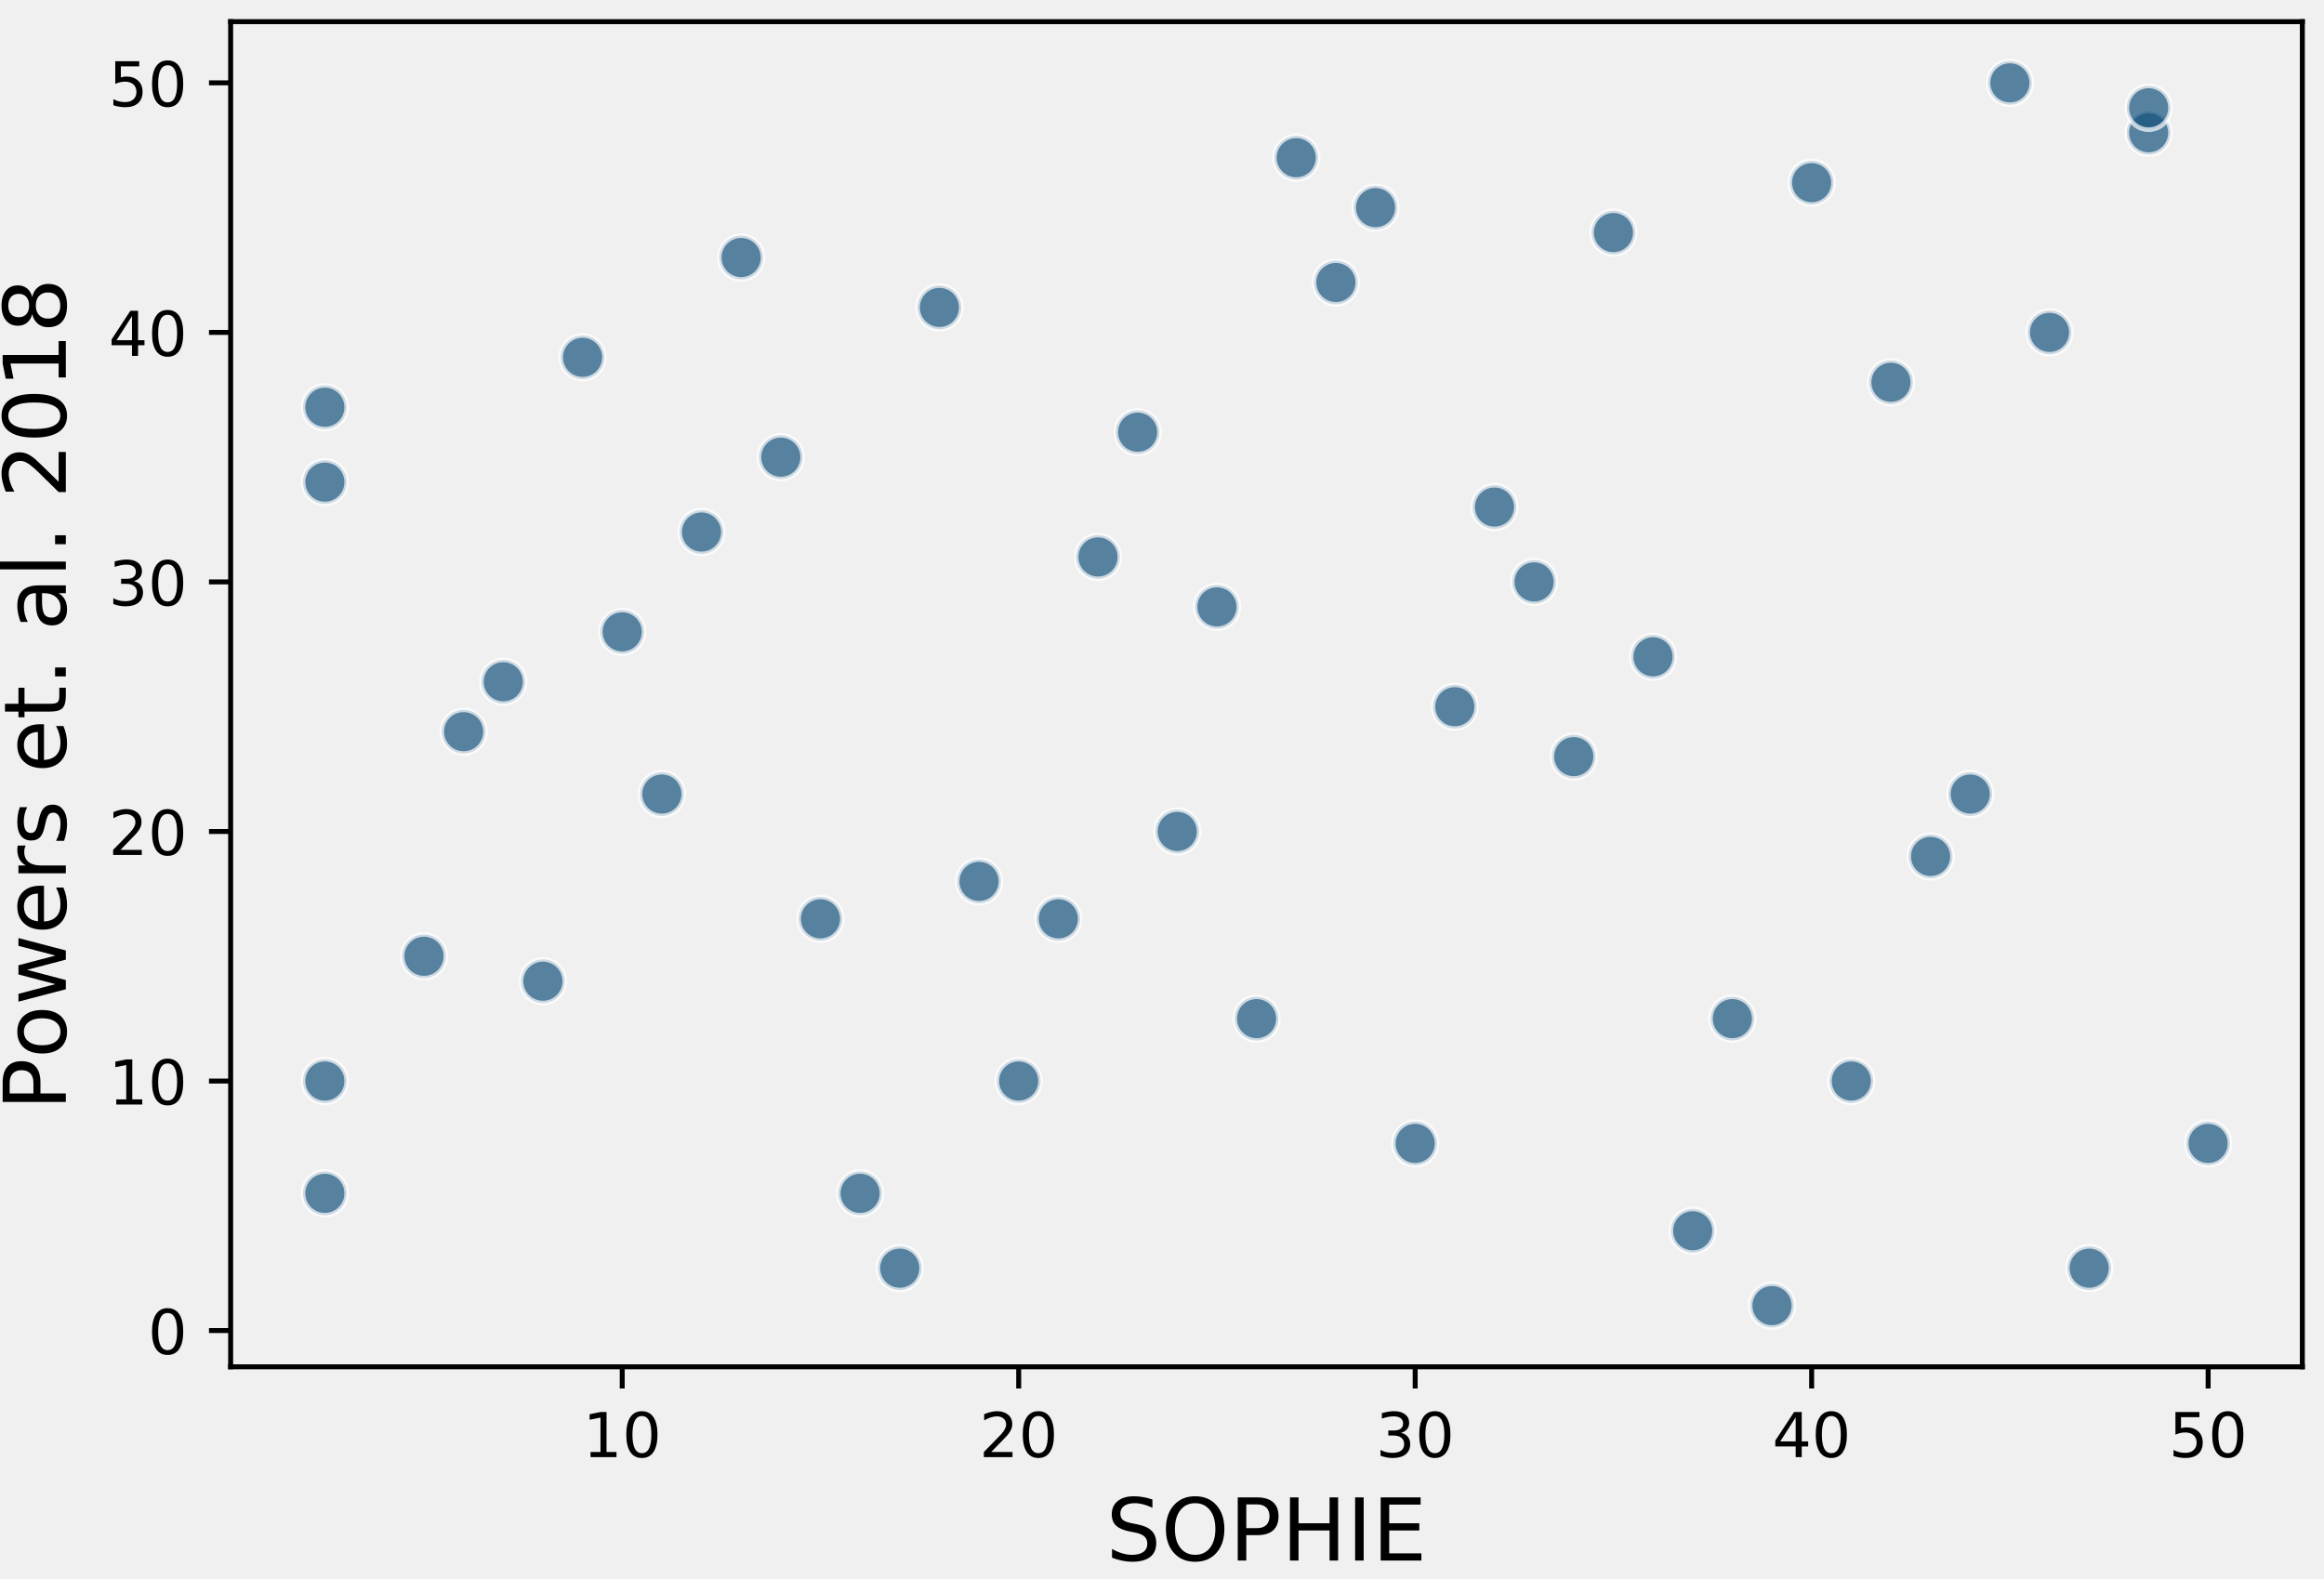
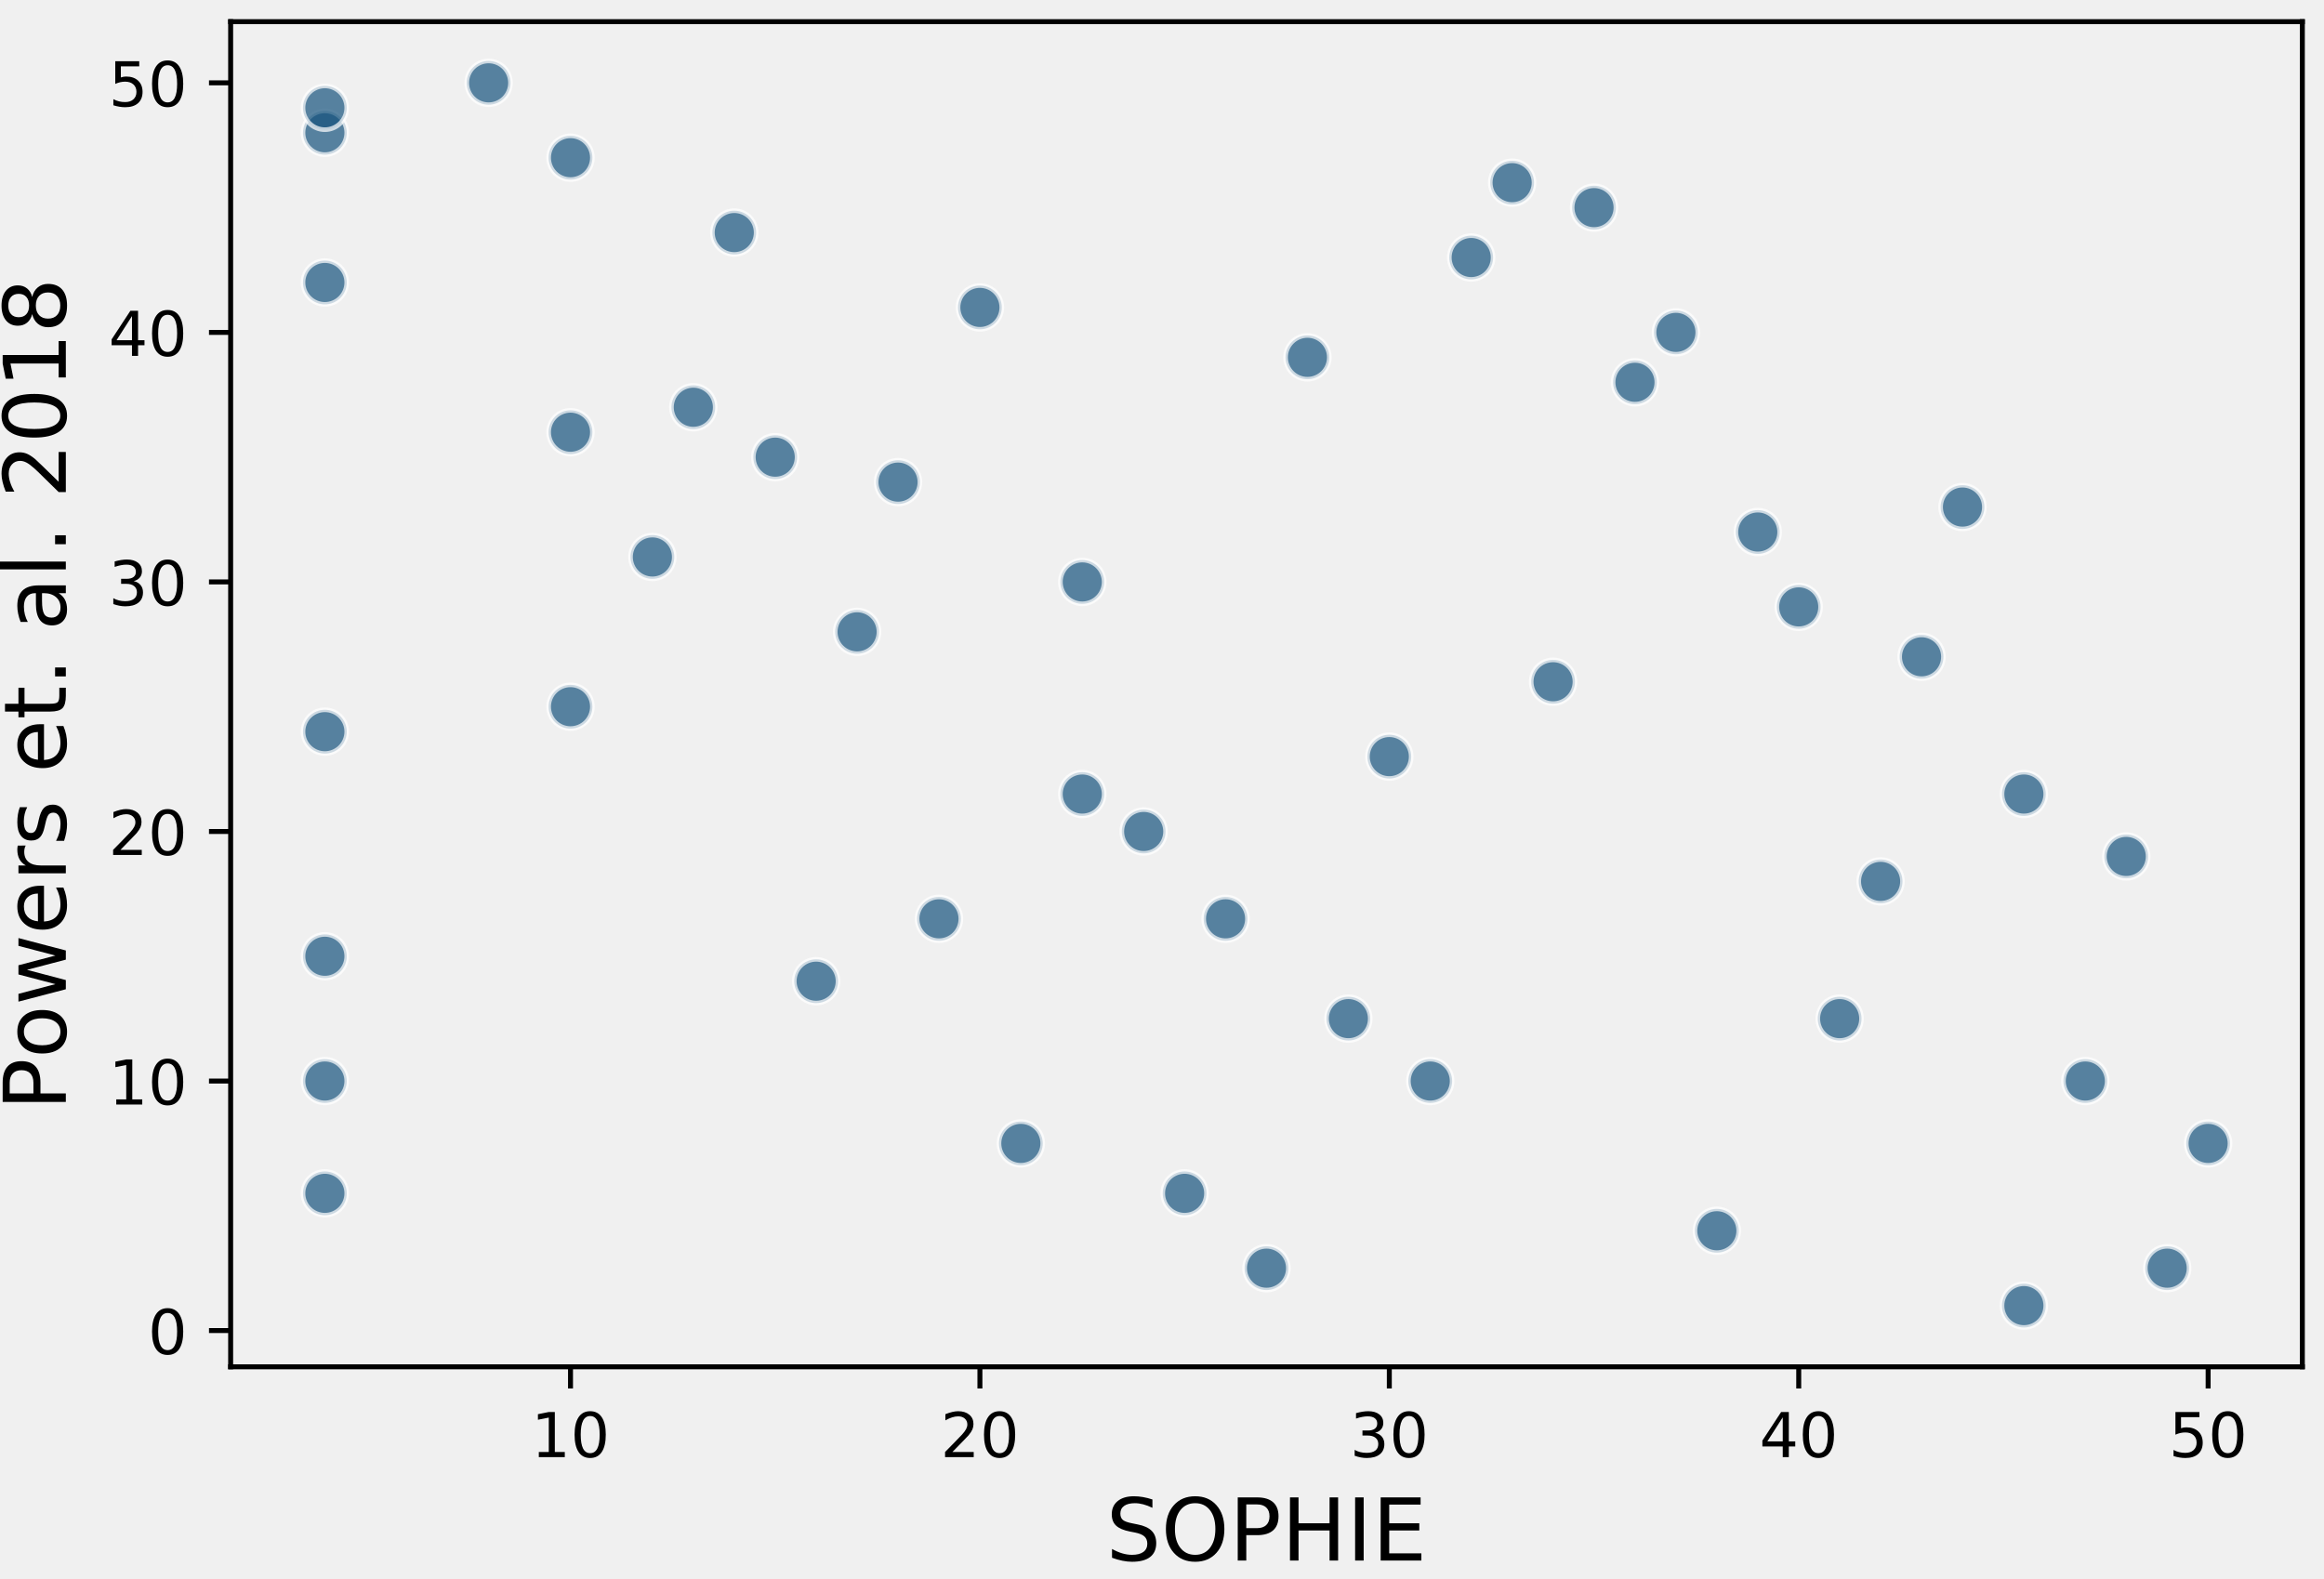
<svg xmlns="http://www.w3.org/2000/svg" xmlns:xlink="http://www.w3.org/1999/xlink" height="255.167pt" version="1.1" viewBox="0 0 375.574 255.167" width="375.574pt">
  <defs>
    <style type="text/css">
*{stroke-linecap:butt;stroke-linejoin:round;}
  </style>
  </defs>
  <g id="figure_1">
    <g id="patch_1">
      <path d="M 0 255.167  L 375.574 255.167  L 375.574 0  L 0 0  z " style="fill:none;" />
    </g>
    <g id="axes_1">
      <g id="patch_2">
        <path d="M 37.274 220.94  L 372.074 220.94  L 372.074 3.5  L 37.274 3.5  z " style="fill:none;" />
      </g>
      <g id="PathCollection_1">
        <defs>
-           <path d="M 0 3.536  C 0.938 3.536 1.837 3.163 2.5 2.5  C 3.163 1.837 3.536 0.938 3.536 0  C 3.536 -0.938 3.163 -1.837 2.5 -2.5  C 1.837 -3.163 0.938 -3.536 0 -3.536  C -0.938 -3.536 -1.837 -3.163 -2.5 -2.5  C -3.163 -1.837 -3.536 -0.938 -3.536 0  C -3.536 0.938 -3.163 1.837 -2.5 2.5  C -1.837 3.163 -0.938 3.536 0 3.536  z " id="mfdc3c863f6" style="stroke:#ffffff;stroke-opacity:0.7;stroke-width:0.75;" />
+           <path d="M 0 3.536  C 0.938 3.536 1.837 3.163 2.5 2.5  C 3.163 1.837 3.536 0.938 3.536 0  C 3.536 -0.938 3.163 -1.837 2.5 -2.5  C 1.837 -3.163 0.938 -3.536 0 -3.536  C -0.938 -3.536 -1.837 -3.163 -2.5 -2.5  C -3.163 -1.837 -3.536 -0.938 -3.536 0  C -3.536 0.938 -3.163 1.837 -2.5 2.5  C -1.837 3.163 -0.938 3.536 0 3.536  z " id="mcd44631420" style="stroke:#ffffff;stroke-opacity:0.7;stroke-width:0.75;" />
        </defs>
-         <g clip-path="url(#p4443672836)">
-           <use style="fill:#15527d;fill-opacity:0.7;stroke:#ffffff;stroke-opacity:0.7;stroke-width:0.75;" x="100.555" xlink:href="#mfdc3c863f6" y="102.135" />
-           <use style="fill:#15527d;fill-opacity:0.7;stroke:#ffffff;stroke-opacity:0.7;stroke-width:0.75;" x="331.219" xlink:href="#mfdc3c863f6" y="53.729" />
-           <use style="fill:#15527d;fill-opacity:0.7;stroke:#ffffff;stroke-opacity:0.7;stroke-width:0.75;" x="324.812" xlink:href="#mfdc3c863f6" y="13.391" />
-           <use style="fill:#15527d;fill-opacity:0.7;stroke:#ffffff;stroke-opacity:0.7;stroke-width:0.75;" x="126.184" xlink:href="#mfdc3c863f6" y="73.898" />
-           <use style="fill:#15527d;fill-opacity:0.7;stroke:#ffffff;stroke-opacity:0.7;stroke-width:0.75;" x="196.665" xlink:href="#mfdc3c863f6" y="98.102" />
-           <use style="fill:#15527d;fill-opacity:0.7;stroke:#ffffff;stroke-opacity:0.7;stroke-width:0.75;" x="74.926" xlink:href="#mfdc3c863f6" y="118.271" />
-           <use style="fill:#15527d;fill-opacity:0.7;stroke:#ffffff;stroke-opacity:0.7;stroke-width:0.75;" x="106.962" xlink:href="#mfdc3c863f6" y="128.355" />
-           <use style="fill:#15527d;fill-opacity:0.7;stroke:#ffffff;stroke-opacity:0.7;stroke-width:0.75;" x="279.961" xlink:href="#mfdc3c863f6" y="164.66" />
-           <use style="fill:#15527d;fill-opacity:0.7;stroke:#ffffff;stroke-opacity:0.7;stroke-width:0.75;" x="183.851" xlink:href="#mfdc3c863f6" y="69.865" />
-           <use style="fill:#15527d;fill-opacity:0.7;stroke:#ffffff;stroke-opacity:0.7;stroke-width:0.75;" x="311.997" xlink:href="#mfdc3c863f6" y="138.44" />
-           <use style="fill:#15527d;fill-opacity:0.7;stroke:#ffffff;stroke-opacity:0.7;stroke-width:0.75;" x="241.517" xlink:href="#mfdc3c863f6" y="81.966" />
-           <use style="fill:#15527d;fill-opacity:0.7;stroke:#ffffff;stroke-opacity:0.7;stroke-width:0.75;" x="347.238" xlink:href="#mfdc3c863f6" y="21.459" />
-           <use style="fill:#15527d;fill-opacity:0.7;stroke:#ffffff;stroke-opacity:0.7;stroke-width:0.75;" x="94.148" xlink:href="#mfdc3c863f6" y="57.763" />
-           <use style="fill:#15527d;fill-opacity:0.7;stroke:#ffffff;stroke-opacity:0.7;stroke-width:0.75;" x="337.627" xlink:href="#mfdc3c863f6" y="204.998" />
-           <use style="fill:#15527d;fill-opacity:0.7;stroke:#ffffff;stroke-opacity:0.7;stroke-width:0.75;" x="356.849" xlink:href="#mfdc3c863f6" y="184.829" />
-           <use style="fill:#15527d;fill-opacity:0.7;stroke:#ffffff;stroke-opacity:0.7;stroke-width:0.75;" x="52.5" xlink:href="#mfdc3c863f6" y="174.745" />
-           <use style="fill:#15527d;fill-opacity:0.7;stroke:#ffffff;stroke-opacity:0.7;stroke-width:0.75;" x="158.221" xlink:href="#mfdc3c863f6" y="142.474" />
-           <use style="fill:#15527d;fill-opacity:0.7;stroke:#ffffff;stroke-opacity:0.7;stroke-width:0.75;" x="305.59" xlink:href="#mfdc3c863f6" y="61.797" />
-           <use style="fill:#15527d;fill-opacity:0.7;stroke:#ffffff;stroke-opacity:0.7;stroke-width:0.75;" x="347.238" xlink:href="#mfdc3c863f6" y="17.425" />
-           <use style="fill:#15527d;fill-opacity:0.7;stroke:#ffffff;stroke-opacity:0.7;stroke-width:0.75;" x="81.333" xlink:href="#mfdc3c863f6" y="110.203" />
-           <use style="fill:#15527d;fill-opacity:0.7;stroke:#ffffff;stroke-opacity:0.7;stroke-width:0.75;" x="145.406" xlink:href="#mfdc3c863f6" y="204.998" />
-           <use style="fill:#15527d;fill-opacity:0.7;stroke:#ffffff;stroke-opacity:0.7;stroke-width:0.75;" x="52.5" xlink:href="#mfdc3c863f6" y="65.831" />
-           <use style="fill:#15527d;fill-opacity:0.7;stroke:#ffffff;stroke-opacity:0.7;stroke-width:0.75;" x="286.368" xlink:href="#mfdc3c863f6" y="211.049" />
-           <use style="fill:#15527d;fill-opacity:0.7;stroke:#ffffff;stroke-opacity:0.7;stroke-width:0.75;" x="292.775" xlink:href="#mfdc3c863f6" y="29.526" />
-           <use style="fill:#15527d;fill-opacity:0.7;stroke:#ffffff;stroke-opacity:0.7;stroke-width:0.75;" x="267.146" xlink:href="#mfdc3c863f6" y="106.169" />
-           <use style="fill:#15527d;fill-opacity:0.7;stroke:#ffffff;stroke-opacity:0.7;stroke-width:0.75;" x="87.74" xlink:href="#mfdc3c863f6" y="158.609" />
-           <use style="fill:#15527d;fill-opacity:0.7;stroke:#ffffff;stroke-opacity:0.7;stroke-width:0.75;" x="260.739" xlink:href="#mfdc3c863f6" y="37.594" />
-           <use style="fill:#15527d;fill-opacity:0.7;stroke:#ffffff;stroke-opacity:0.7;stroke-width:0.75;" x="151.814" xlink:href="#mfdc3c863f6" y="49.695" />
-           <use style="fill:#15527d;fill-opacity:0.7;stroke:#ffffff;stroke-opacity:0.7;stroke-width:0.75;" x="68.518" xlink:href="#mfdc3c863f6" y="154.575" />
-           <use style="fill:#15527d;fill-opacity:0.7;stroke:#ffffff;stroke-opacity:0.7;stroke-width:0.75;" x="228.702" xlink:href="#mfdc3c863f6" y="184.829" />
-           <use style="fill:#15527d;fill-opacity:0.7;stroke:#ffffff;stroke-opacity:0.7;stroke-width:0.75;" x="52.5" xlink:href="#mfdc3c863f6" y="77.932" />
-           <use style="fill:#15527d;fill-opacity:0.7;stroke:#ffffff;stroke-opacity:0.7;stroke-width:0.75;" x="215.887" xlink:href="#mfdc3c863f6" y="45.662" />
-           <use style="fill:#15527d;fill-opacity:0.7;stroke:#ffffff;stroke-opacity:0.7;stroke-width:0.75;" x="177.443" xlink:href="#mfdc3c863f6" y="90.034" />
-           <use style="fill:#15527d;fill-opacity:0.7;stroke:#ffffff;stroke-opacity:0.7;stroke-width:0.75;" x="171.036" xlink:href="#mfdc3c863f6" y="148.525" />
-           <use style="fill:#15527d;fill-opacity:0.7;stroke:#ffffff;stroke-opacity:0.7;stroke-width:0.75;" x="138.999" xlink:href="#mfdc3c863f6" y="192.897" />
-           <use style="fill:#15527d;fill-opacity:0.7;stroke:#ffffff;stroke-opacity:0.7;stroke-width:0.75;" x="119.777" xlink:href="#mfdc3c863f6" y="41.628" />
-           <use style="fill:#15527d;fill-opacity:0.7;stroke:#ffffff;stroke-opacity:0.7;stroke-width:0.75;" x="132.592" xlink:href="#mfdc3c863f6" y="148.525" />
-           <use style="fill:#15527d;fill-opacity:0.7;stroke:#ffffff;stroke-opacity:0.7;stroke-width:0.75;" x="318.405" xlink:href="#mfdc3c863f6" y="128.355" />
-           <use style="fill:#15527d;fill-opacity:0.7;stroke:#ffffff;stroke-opacity:0.7;stroke-width:0.75;" x="164.628" xlink:href="#mfdc3c863f6" y="174.745" />
-           <use style="fill:#15527d;fill-opacity:0.7;stroke:#ffffff;stroke-opacity:0.7;stroke-width:0.75;" x="203.073" xlink:href="#mfdc3c863f6" y="164.66" />
-           <use style="fill:#15527d;fill-opacity:0.7;stroke:#ffffff;stroke-opacity:0.7;stroke-width:0.75;" x="113.37" xlink:href="#mfdc3c863f6" y="86" />
-           <use style="fill:#15527d;fill-opacity:0.7;stroke:#ffffff;stroke-opacity:0.7;stroke-width:0.75;" x="52.5" xlink:href="#mfdc3c863f6" y="192.897" />
-           <use style="fill:#15527d;fill-opacity:0.7;stroke:#ffffff;stroke-opacity:0.7;stroke-width:0.75;" x="254.331" xlink:href="#mfdc3c863f6" y="122.305" />
-           <use style="fill:#15527d;fill-opacity:0.7;stroke:#ffffff;stroke-opacity:0.7;stroke-width:0.75;" x="190.258" xlink:href="#mfdc3c863f6" y="134.406" />
-           <use style="fill:#15527d;fill-opacity:0.7;stroke:#ffffff;stroke-opacity:0.7;stroke-width:0.75;" x="273.553" xlink:href="#mfdc3c863f6" y="198.948" />
-           <use style="fill:#15527d;fill-opacity:0.7;stroke:#ffffff;stroke-opacity:0.7;stroke-width:0.75;" x="235.109" xlink:href="#mfdc3c863f6" y="114.237" />
-           <use style="fill:#15527d;fill-opacity:0.7;stroke:#ffffff;stroke-opacity:0.7;stroke-width:0.75;" x="209.48" xlink:href="#mfdc3c863f6" y="25.492" />
-           <use style="fill:#15527d;fill-opacity:0.7;stroke:#ffffff;stroke-opacity:0.7;stroke-width:0.75;" x="247.924" xlink:href="#mfdc3c863f6" y="94.068" />
-           <use style="fill:#15527d;fill-opacity:0.7;stroke:#ffffff;stroke-opacity:0.7;stroke-width:0.75;" x="222.295" xlink:href="#mfdc3c863f6" y="33.56" />
-           <use style="fill:#15527d;fill-opacity:0.7;stroke:#ffffff;stroke-opacity:0.7;stroke-width:0.75;" x="299.183" xlink:href="#mfdc3c863f6" y="174.745" />
+         <g clip-path="url(#p32f33449b8)">
+           <use style="fill:#15527d;fill-opacity:0.7;stroke:#ffffff;stroke-opacity:0.7;stroke-width:0.75;" x="158.361" xlink:href="#mcd44631420" y="49.695" />
+           <use style="fill:#15527d;fill-opacity:0.7;stroke:#ffffff;stroke-opacity:0.7;stroke-width:0.75;" x="211.291" xlink:href="#mcd44631420" y="57.763" />
+           <use style="fill:#15527d;fill-opacity:0.7;stroke:#ffffff;stroke-opacity:0.7;stroke-width:0.75;" x="52.5" xlink:href="#mcd44631420" y="21.459" />
+           <use style="fill:#15527d;fill-opacity:0.7;stroke:#ffffff;stroke-opacity:0.7;stroke-width:0.75;" x="244.372" xlink:href="#mcd44631420" y="29.526" />
+           <use style="fill:#15527d;fill-opacity:0.7;stroke:#ffffff;stroke-opacity:0.7;stroke-width:0.75;" x="191.442" xlink:href="#mcd44631420" y="192.897" />
+           <use style="fill:#15527d;fill-opacity:0.7;stroke:#ffffff;stroke-opacity:0.7;stroke-width:0.75;" x="131.895" xlink:href="#mcd44631420" y="158.609" />
+           <use style="fill:#15527d;fill-opacity:0.7;stroke:#ffffff;stroke-opacity:0.7;stroke-width:0.75;" x="52.5" xlink:href="#mcd44631420" y="45.662" />
+           <use style="fill:#15527d;fill-opacity:0.7;stroke:#ffffff;stroke-opacity:0.7;stroke-width:0.75;" x="277.453" xlink:href="#mcd44631420" y="198.948" />
+           <use style="fill:#15527d;fill-opacity:0.7;stroke:#ffffff;stroke-opacity:0.7;stroke-width:0.75;" x="327.075" xlink:href="#mcd44631420" y="211.049" />
+           <use style="fill:#15527d;fill-opacity:0.7;stroke:#ffffff;stroke-opacity:0.7;stroke-width:0.75;" x="164.977" xlink:href="#mcd44631420" y="184.829" />
+           <use style="fill:#15527d;fill-opacity:0.7;stroke:#ffffff;stroke-opacity:0.7;stroke-width:0.75;" x="284.07" xlink:href="#mcd44631420" y="86" />
+           <use style="fill:#15527d;fill-opacity:0.7;stroke:#ffffff;stroke-opacity:0.7;stroke-width:0.75;" x="264.221" xlink:href="#mcd44631420" y="61.797" />
+           <use style="fill:#15527d;fill-opacity:0.7;stroke:#ffffff;stroke-opacity:0.7;stroke-width:0.75;" x="52.5" xlink:href="#mcd44631420" y="17.425" />
+           <use style="fill:#15527d;fill-opacity:0.7;stroke:#ffffff;stroke-opacity:0.7;stroke-width:0.75;" x="250.988" xlink:href="#mcd44631420" y="110.203" />
+           <use style="fill:#15527d;fill-opacity:0.7;stroke:#ffffff;stroke-opacity:0.7;stroke-width:0.75;" x="231.139" xlink:href="#mcd44631420" y="174.745" />
+           <use style="fill:#15527d;fill-opacity:0.7;stroke:#ffffff;stroke-opacity:0.7;stroke-width:0.75;" x="224.523" xlink:href="#mcd44631420" y="122.305" />
+           <use style="fill:#15527d;fill-opacity:0.7;stroke:#ffffff;stroke-opacity:0.7;stroke-width:0.75;" x="337" xlink:href="#mcd44631420" y="174.745" />
+           <use style="fill:#15527d;fill-opacity:0.7;stroke:#ffffff;stroke-opacity:0.7;stroke-width:0.75;" x="303.918" xlink:href="#mcd44631420" y="142.474" />
+           <use style="fill:#15527d;fill-opacity:0.7;stroke:#ffffff;stroke-opacity:0.7;stroke-width:0.75;" x="105.43" xlink:href="#mcd44631420" y="90.034" />
+           <use style="fill:#15527d;fill-opacity:0.7;stroke:#ffffff;stroke-opacity:0.7;stroke-width:0.75;" x="310.535" xlink:href="#mcd44631420" y="106.169" />
+           <use style="fill:#15527d;fill-opacity:0.7;stroke:#ffffff;stroke-opacity:0.7;stroke-width:0.75;" x="92.198" xlink:href="#mcd44631420" y="114.237" />
+           <use style="fill:#15527d;fill-opacity:0.7;stroke:#ffffff;stroke-opacity:0.7;stroke-width:0.75;" x="52.5" xlink:href="#mcd44631420" y="192.897" />
+           <use style="fill:#15527d;fill-opacity:0.7;stroke:#ffffff;stroke-opacity:0.7;stroke-width:0.75;" x="174.901" xlink:href="#mcd44631420" y="94.068" />
+           <use style="fill:#15527d;fill-opacity:0.7;stroke:#ffffff;stroke-opacity:0.7;stroke-width:0.75;" x="270.837" xlink:href="#mcd44631420" y="53.729" />
+           <use style="fill:#15527d;fill-opacity:0.7;stroke:#ffffff;stroke-opacity:0.7;stroke-width:0.75;" x="204.674" xlink:href="#mcd44631420" y="204.998" />
+           <use style="fill:#15527d;fill-opacity:0.7;stroke:#ffffff;stroke-opacity:0.7;stroke-width:0.75;" x="52.5" xlink:href="#mcd44631420" y="154.575" />
+           <use style="fill:#15527d;fill-opacity:0.7;stroke:#ffffff;stroke-opacity:0.7;stroke-width:0.75;" x="52.5" xlink:href="#mcd44631420" y="118.271" />
+           <use style="fill:#15527d;fill-opacity:0.7;stroke:#ffffff;stroke-opacity:0.7;stroke-width:0.75;" x="343.616" xlink:href="#mcd44631420" y="138.44" />
+           <use style="fill:#15527d;fill-opacity:0.7;stroke:#ffffff;stroke-opacity:0.7;stroke-width:0.75;" x="112.047" xlink:href="#mcd44631420" y="65.831" />
+           <use style="fill:#15527d;fill-opacity:0.7;stroke:#ffffff;stroke-opacity:0.7;stroke-width:0.75;" x="297.302" xlink:href="#mcd44631420" y="164.66" />
+           <use style="fill:#15527d;fill-opacity:0.7;stroke:#ffffff;stroke-opacity:0.7;stroke-width:0.75;" x="327.075" xlink:href="#mcd44631420" y="128.355" />
+           <use style="fill:#15527d;fill-opacity:0.7;stroke:#ffffff;stroke-opacity:0.7;stroke-width:0.75;" x="151.744" xlink:href="#mcd44631420" y="148.525" />
+           <use style="fill:#15527d;fill-opacity:0.7;stroke:#ffffff;stroke-opacity:0.7;stroke-width:0.75;" x="237.756" xlink:href="#mcd44631420" y="41.628" />
+           <use style="fill:#15527d;fill-opacity:0.7;stroke:#ffffff;stroke-opacity:0.7;stroke-width:0.75;" x="350.232" xlink:href="#mcd44631420" y="204.998" />
+           <use style="fill:#15527d;fill-opacity:0.7;stroke:#ffffff;stroke-opacity:0.7;stroke-width:0.75;" x="138.512" xlink:href="#mcd44631420" y="102.135" />
+           <use style="fill:#15527d;fill-opacity:0.7;stroke:#ffffff;stroke-opacity:0.7;stroke-width:0.75;" x="174.901" xlink:href="#mcd44631420" y="128.355" />
+           <use style="fill:#15527d;fill-opacity:0.7;stroke:#ffffff;stroke-opacity:0.7;stroke-width:0.75;" x="356.849" xlink:href="#mcd44631420" y="184.829" />
+           <use style="fill:#15527d;fill-opacity:0.7;stroke:#ffffff;stroke-opacity:0.7;stroke-width:0.75;" x="52.5" xlink:href="#mcd44631420" y="174.745" />
+           <use style="fill:#15527d;fill-opacity:0.7;stroke:#ffffff;stroke-opacity:0.7;stroke-width:0.75;" x="125.279" xlink:href="#mcd44631420" y="73.898" />
+           <use style="fill:#15527d;fill-opacity:0.7;stroke:#ffffff;stroke-opacity:0.7;stroke-width:0.75;" x="290.686" xlink:href="#mcd44631420" y="98.102" />
+           <use style="fill:#15527d;fill-opacity:0.7;stroke:#ffffff;stroke-opacity:0.7;stroke-width:0.75;" x="198.058" xlink:href="#mcd44631420" y="148.525" />
+           <use style="fill:#15527d;fill-opacity:0.7;stroke:#ffffff;stroke-opacity:0.7;stroke-width:0.75;" x="145.128" xlink:href="#mcd44631420" y="77.932" />
+           <use style="fill:#15527d;fill-opacity:0.7;stroke:#ffffff;stroke-opacity:0.7;stroke-width:0.75;" x="92.198" xlink:href="#mcd44631420" y="25.492" />
+           <use style="fill:#15527d;fill-opacity:0.7;stroke:#ffffff;stroke-opacity:0.7;stroke-width:0.75;" x="184.826" xlink:href="#mcd44631420" y="134.406" />
+           <use style="fill:#15527d;fill-opacity:0.7;stroke:#ffffff;stroke-opacity:0.7;stroke-width:0.75;" x="217.907" xlink:href="#mcd44631420" y="164.66" />
+           <use style="fill:#15527d;fill-opacity:0.7;stroke:#ffffff;stroke-opacity:0.7;stroke-width:0.75;" x="92.198" xlink:href="#mcd44631420" y="69.865" />
+           <use style="fill:#15527d;fill-opacity:0.7;stroke:#ffffff;stroke-opacity:0.7;stroke-width:0.75;" x="118.663" xlink:href="#mcd44631420" y="37.594" />
+           <use style="fill:#15527d;fill-opacity:0.7;stroke:#ffffff;stroke-opacity:0.7;stroke-width:0.75;" x="317.151" xlink:href="#mcd44631420" y="81.966" />
+           <use style="fill:#15527d;fill-opacity:0.7;stroke:#ffffff;stroke-opacity:0.7;stroke-width:0.75;" x="78.965" xlink:href="#mcd44631420" y="13.391" />
+           <use style="fill:#15527d;fill-opacity:0.7;stroke:#ffffff;stroke-opacity:0.7;stroke-width:0.75;" x="257.605" xlink:href="#mcd44631420" y="33.56" />
        </g>
      </g>
      <g id="matplotlib.axis_1">
        <g id="xtick_1">
          <g id="line2d_1">
            <defs>
-               <path d="M 0 0  L 0 3.5  " id="m079ff59a67" style="stroke:#000000;stroke-width:0.8;" />
-             </defs>
-             <g>
-               <use style="stroke:#000000;stroke-width:0.8;" x="100.555" xlink:href="#m079ff59a67" y="220.94" />
+               <path d="M 0 0  L 0 3.5  " id="mfdf45609dd" style="stroke:#000000;stroke-width:0.8;" />
+             </defs>
+             <g>
+               <use style="stroke:#000000;stroke-width:0.8;" x="92.198" xlink:href="#mfdf45609dd" y="220.94" />
            </g>
          </g>
          <g id="text_1">
            <defs>
              <path d="M 12.406 8.297  L 28.516 8.297  L 28.516 63.922  L 10.984 60.406  L 10.984 69.391  L 28.422 72.906  L 38.281 72.906  L 38.281 8.297  L 54.391 8.297  L 54.391 0  L 12.406 0  z " id="DejaVuSans-49" />
              <path d="M 31.781 66.406  Q 24.172 66.406 20.328 58.906  Q 16.5 51.422 16.5 36.375  Q 16.5 21.391 20.328 13.891  Q 24.172 6.391 31.781 6.391  Q 39.453 6.391 43.281 13.891  Q 47.125 21.391 47.125 36.375  Q 47.125 51.422 43.281 58.906  Q 39.453 66.406 31.781 66.406  z M 31.781 74.219  Q 44.047 74.219 50.516 64.516  Q 56.984 54.828 56.984 36.375  Q 56.984 17.969 50.516 8.266  Q 44.047 -1.422 31.781 -1.422  Q 19.531 -1.422 13.062 8.266  Q 6.594 17.969 6.594 36.375  Q 6.594 54.828 13.062 64.516  Q 19.531 74.219 31.781 74.219  z " id="DejaVuSans-48" />
            </defs>
-             <g transform="translate(94.19257 235.5384)scale(0.1 -0.1)">
+             <g transform="translate(85.83534 235.5384)scale(0.1 -0.1)">
              <use xlink:href="#DejaVuSans-49" />
              <use x="63.623" xlink:href="#DejaVuSans-48" />
            </g>
          </g>
        </g>
        <g id="xtick_2">
          <g id="line2d_2">
            <g>
-               <use style="stroke:#000000;stroke-width:0.8;" x="164.628" xlink:href="#m079ff59a67" y="220.94" />
+               <use style="stroke:#000000;stroke-width:0.8;" x="158.361" xlink:href="#mfdf45609dd" y="220.94" />
            </g>
          </g>
          <g id="text_2">
            <defs>
              <path d="M 19.188 8.297  L 53.609 8.297  L 53.609 0  L 7.328 0  L 7.328 8.297  Q 12.938 14.109 22.625 23.891  Q 32.328 33.688 34.812 36.531  Q 39.547 41.844 41.422 45.531  Q 43.312 49.219 43.312 52.781  Q 43.312 58.594 39.234 62.25  Q 35.156 65.922 28.609 65.922  Q 23.969 65.922 18.812 64.312  Q 13.672 62.703 7.812 59.422  L 7.812 69.391  Q 13.766 71.781 18.938 73  Q 24.125 74.219 28.422 74.219  Q 39.75 74.219 46.484 68.547  Q 53.219 62.891 53.219 53.422  Q 53.219 48.922 51.531 44.891  Q 49.859 40.875 45.406 35.406  Q 44.188 33.984 37.641 27.219  Q 31.109 20.453 19.188 8.297  z " id="DejaVuSans-50" />
            </defs>
-             <g transform="translate(158.266 235.5384)scale(0.1 -0.1)">
+             <g transform="translate(151.998 235.5384)scale(0.1 -0.1)">
              <use xlink:href="#DejaVuSans-50" />
              <use x="63.623" xlink:href="#DejaVuSans-48" />
            </g>
          </g>
        </g>
        <g id="xtick_3">
          <g id="line2d_3">
            <g>
-               <use style="stroke:#000000;stroke-width:0.8;" x="228.702" xlink:href="#m079ff59a67" y="220.94" />
+               <use style="stroke:#000000;stroke-width:0.8;" x="224.523" xlink:href="#mfdf45609dd" y="220.94" />
            </g>
          </g>
          <g id="text_3">
            <defs>
              <path d="M 40.578 39.312  Q 47.656 37.797 51.625 33  Q 55.609 28.219 55.609 21.188  Q 55.609 10.406 48.188 4.484  Q 40.766 -1.422 27.094 -1.422  Q 22.516 -1.422 17.656 -0.516  Q 12.797 0.391 7.625 2.203  L 7.625 11.719  Q 11.719 9.328 16.594 8.109  Q 21.484 6.891 26.812 6.891  Q 36.078 6.891 40.938 10.547  Q 45.797 14.203 45.797 21.188  Q 45.797 27.641 41.281 31.266  Q 36.766 34.906 28.719 34.906  L 20.219 34.906  L 20.219 43.016  L 29.109 43.016  Q 36.375 43.016 40.234 45.922  Q 44.094 48.828 44.094 54.297  Q 44.094 59.906 40.109 62.906  Q 36.141 65.922 28.719 65.922  Q 24.656 65.922 20.016 65.031  Q 15.375 64.156 9.812 62.312  L 9.812 71.094  Q 15.438 72.656 20.344 73.438  Q 25.25 74.219 29.594 74.219  Q 40.828 74.219 47.359 69.109  Q 53.906 64.016 53.906 55.328  Q 53.906 49.266 50.438 45.094  Q 46.969 40.922 40.578 39.312  z " id="DejaVuSans-51" />
            </defs>
-             <g transform="translate(222.3394 235.5384)scale(0.1 -0.1)">
+             <g transform="translate(218.1607 235.5384)scale(0.1 -0.1)">
              <use xlink:href="#DejaVuSans-51" />
              <use x="63.623" xlink:href="#DejaVuSans-48" />
            </g>
          </g>
        </g>
        <g id="xtick_4">
          <g id="line2d_4">
            <g>
-               <use style="stroke:#000000;stroke-width:0.8;" x="292.775" xlink:href="#m079ff59a67" y="220.94" />
+               <use style="stroke:#000000;stroke-width:0.8;" x="290.686" xlink:href="#mfdf45609dd" y="220.94" />
            </g>
          </g>
          <g id="text_4">
            <defs>
              <path d="M 37.797 64.312  L 12.891 25.391  L 37.797 25.391  z M 35.203 72.906  L 47.609 72.906  L 47.609 25.391  L 58.016 25.391  L 58.016 17.188  L 47.609 17.188  L 47.609 0  L 37.797 0  L 37.797 17.188  L 4.891 17.188  L 4.891 26.703  z " id="DejaVuSans-52" />
            </defs>
-             <g transform="translate(286.4128 235.5384)scale(0.1 -0.1)">
+             <g transform="translate(284.3233 235.5384)scale(0.1 -0.1)">
              <use xlink:href="#DejaVuSans-52" />
              <use x="63.623" xlink:href="#DejaVuSans-48" />
            </g>
          </g>
        </g>
        <g id="xtick_5">
          <g id="line2d_5">
            <g>
-               <use style="stroke:#000000;stroke-width:0.8;" x="356.849" xlink:href="#m079ff59a67" y="220.94" />
+               <use style="stroke:#000000;stroke-width:0.8;" x="356.849" xlink:href="#mfdf45609dd" y="220.94" />
            </g>
          </g>
          <g id="text_5">
            <defs>
              <path d="M 10.797 72.906  L 49.516 72.906  L 49.516 64.594  L 19.828 64.594  L 19.828 46.734  Q 21.969 47.469 24.109 47.828  Q 26.266 48.188 28.422 48.188  Q 40.625 48.188 47.75 41.5  Q 54.891 34.812 54.891 23.391  Q 54.891 11.625 47.562 5.094  Q 40.234 -1.422 26.906 -1.422  Q 22.312 -1.422 17.547 -0.641  Q 12.797 0.141 7.719 1.703  L 7.719 11.625  Q 12.109 9.234 16.797 8.062  Q 21.484 6.891 26.703 6.891  Q 35.156 6.891 40.078 11.328  Q 45.016 15.766 45.016 23.391  Q 45.016 31 40.078 35.438  Q 35.156 39.891 26.703 39.891  Q 22.75 39.891 18.812 39.016  Q 14.891 38.141 10.797 36.281  z " id="DejaVuSans-53" />
            </defs>
-             <g transform="translate(350.4862 235.5384)scale(0.1 -0.1)">
+             <g transform="translate(350.486 235.5384)scale(0.1 -0.1)">
              <use xlink:href="#DejaVuSans-53" />
              <use x="63.623" xlink:href="#DejaVuSans-48" />
            </g>
          </g>
        </g>
        <g id="text_6">
          <defs>
            <path d="M 53.516 70.516  L 53.516 60.891  Q 47.906 63.578 42.922 64.891  Q 37.938 66.219 33.297 66.219  Q 25.25 66.219 20.875 63.094  Q 16.5 59.969 16.5 54.203  Q 16.5 49.359 19.406 46.891  Q 22.312 44.438 30.422 42.922  L 36.375 41.703  Q 47.406 39.594 52.656 34.297  Q 57.906 29 57.906 20.125  Q 57.906 9.516 50.797 4.047  Q 43.703 -1.422 29.984 -1.422  Q 24.812 -1.422 18.969 -0.25  Q 13.141 0.922 6.891 3.219  L 6.891 13.375  Q 12.891 10.016 18.656 8.297  Q 24.422 6.594 29.984 6.594  Q 38.422 6.594 43.016 9.906  Q 47.609 13.234 47.609 19.391  Q 47.609 24.75 44.312 27.781  Q 41.016 30.812 33.5 32.328  L 27.484 33.5  Q 16.453 35.688 11.516 40.375  Q 6.594 45.062 6.594 53.422  Q 6.594 63.094 13.406 68.656  Q 20.219 74.219 32.172 74.219  Q 37.312 74.219 42.625 73.281  Q 47.953 72.359 53.516 70.516  z " id="DejaVuSans-83" />
            <path d="M 39.406 66.219  Q 28.656 66.219 22.328 58.203  Q 16.016 50.203 16.016 36.375  Q 16.016 22.609 22.328 14.594  Q 28.656 6.594 39.406 6.594  Q 50.141 6.594 56.422 14.594  Q 62.703 22.609 62.703 36.375  Q 62.703 50.203 56.422 58.203  Q 50.141 66.219 39.406 66.219  z M 39.406 74.219  Q 54.734 74.219 63.906 63.938  Q 73.094 53.656 73.094 36.375  Q 73.094 19.141 63.906 8.859  Q 54.734 -1.422 39.406 -1.422  Q 24.031 -1.422 14.812 8.828  Q 5.609 19.094 5.609 36.375  Q 5.609 53.656 14.812 63.938  Q 24.031 74.219 39.406 74.219  z " id="DejaVuSans-79" />
            <path d="M 19.672 64.797  L 19.672 37.406  L 32.078 37.406  Q 38.969 37.406 42.719 40.969  Q 46.484 44.531 46.484 51.125  Q 46.484 57.672 42.719 61.234  Q 38.969 64.797 32.078 64.797  z M 9.812 72.906  L 32.078 72.906  Q 44.344 72.906 50.609 67.359  Q 56.891 61.812 56.891 51.125  Q 56.891 40.328 50.609 34.812  Q 44.344 29.297 32.078 29.297  L 19.672 29.297  L 19.672 0  L 9.812 0  z " id="DejaVuSans-80" />
            <path d="M 9.812 72.906  L 19.672 72.906  L 19.672 43.016  L 55.516 43.016  L 55.516 72.906  L 65.375 72.906  L 65.375 0  L 55.516 0  L 55.516 34.719  L 19.672 34.719  L 19.672 0  L 9.812 0  z " id="DejaVuSans-72" />
            <path d="M 9.812 72.906  L 19.672 72.906  L 19.672 0  L 9.812 0  z " id="DejaVuSans-73" />
            <path d="M 9.812 72.906  L 55.906 72.906  L 55.906 64.594  L 19.672 64.594  L 19.672 43.016  L 54.391 43.016  L 54.391 34.719  L 19.672 34.719  L 19.672 8.297  L 56.781 8.297  L 56.781 0  L 9.812 0  z " id="DejaVuSans-69" />
          </defs>
          <g transform="translate(178.747 252.2559)scale(0.14 -0.14)">
            <use xlink:href="#DejaVuSans-83" />
            <use x="63.477" xlink:href="#DejaVuSans-79" />
            <use x="142.188" xlink:href="#DejaVuSans-80" />
            <use x="202.49" xlink:href="#DejaVuSans-72" />
            <use x="277.686" xlink:href="#DejaVuSans-73" />
            <use x="307.178" xlink:href="#DejaVuSans-69" />
          </g>
        </g>
      </g>
      <g id="matplotlib.axis_2">
        <g id="ytick_1">
          <g id="line2d_6">
            <defs>
-               <path d="M 0 0  L -3.5 0  " id="m291559ef05" style="stroke:#000000;stroke-width:0.8;" />
-             </defs>
-             <g>
-               <use style="stroke:#000000;stroke-width:0.8;" x="37.274" xlink:href="#m291559ef05" y="215.083" />
+               <path d="M 0 0  L -3.5 0  " id="m68a43f0841" style="stroke:#000000;stroke-width:0.8;" />
+             </defs>
+             <g>
+               <use style="stroke:#000000;stroke-width:0.8;" x="37.274" xlink:href="#m68a43f0841" y="215.083" />
            </g>
          </g>
          <g id="text_7">
            <g transform="translate(23.91187 218.8822)scale(0.1 -0.1)">
              <use xlink:href="#DejaVuSans-48" />
            </g>
          </g>
        </g>
        <g id="ytick_2">
          <g id="line2d_7">
            <g>
-               <use style="stroke:#000000;stroke-width:0.8;" x="37.274" xlink:href="#m291559ef05" y="174.745" />
+               <use style="stroke:#000000;stroke-width:0.8;" x="37.274" xlink:href="#m68a43f0841" y="174.745" />
            </g>
          </g>
          <g id="text_8">
            <g transform="translate(17.54938 178.5438)scale(0.1 -0.1)">
              <use xlink:href="#DejaVuSans-49" />
              <use x="63.623" xlink:href="#DejaVuSans-48" />
            </g>
          </g>
        </g>
        <g id="ytick_3">
          <g id="line2d_8">
            <g>
-               <use style="stroke:#000000;stroke-width:0.8;" x="37.274" xlink:href="#m291559ef05" y="134.406" />
+               <use style="stroke:#000000;stroke-width:0.8;" x="37.274" xlink:href="#m68a43f0841" y="134.406" />
            </g>
          </g>
          <g id="text_9">
            <g transform="translate(17.54938 138.2054)scale(0.1 -0.1)">
              <use xlink:href="#DejaVuSans-50" />
              <use x="63.623" xlink:href="#DejaVuSans-48" />
            </g>
          </g>
        </g>
        <g id="ytick_4">
          <g id="line2d_9">
            <g>
-               <use style="stroke:#000000;stroke-width:0.8;" x="37.274" xlink:href="#m291559ef05" y="94.068" />
+               <use style="stroke:#000000;stroke-width:0.8;" x="37.274" xlink:href="#m68a43f0841" y="94.068" />
            </g>
          </g>
          <g id="text_10">
            <g transform="translate(17.54938 97.86693)scale(0.1 -0.1)">
              <use xlink:href="#DejaVuSans-51" />
              <use x="63.623" xlink:href="#DejaVuSans-48" />
            </g>
          </g>
        </g>
        <g id="ytick_5">
          <g id="line2d_10">
            <g>
-               <use style="stroke:#000000;stroke-width:0.8;" x="37.274" xlink:href="#m291559ef05" y="53.729" />
+               <use style="stroke:#000000;stroke-width:0.8;" x="37.274" xlink:href="#m68a43f0841" y="53.729" />
            </g>
          </g>
          <g id="text_11">
            <g transform="translate(17.54938 57.5285)scale(0.1 -0.1)">
              <use xlink:href="#DejaVuSans-52" />
              <use x="63.623" xlink:href="#DejaVuSans-48" />
            </g>
          </g>
        </g>
        <g id="ytick_6">
          <g id="line2d_11">
            <g>
-               <use style="stroke:#000000;stroke-width:0.8;" x="37.274" xlink:href="#m291559ef05" y="13.391" />
+               <use style="stroke:#000000;stroke-width:0.8;" x="37.274" xlink:href="#m68a43f0841" y="13.391" />
            </g>
          </g>
          <g id="text_12">
            <g transform="translate(17.54938 17.19007)scale(0.1 -0.1)">
              <use xlink:href="#DejaVuSans-53" />
              <use x="63.623" xlink:href="#DejaVuSans-48" />
            </g>
          </g>
        </g>
        <g id="text_13">
          <defs>
            <path d="M 30.609 48.391  Q 23.391 48.391 19.188 42.75  Q 14.984 37.109 14.984 27.297  Q 14.984 17.484 19.156 11.844  Q 23.344 6.203 30.609 6.203  Q 37.797 6.203 41.984 11.859  Q 46.188 17.531 46.188 27.297  Q 46.188 37.016 41.984 42.703  Q 37.797 48.391 30.609 48.391  z M 30.609 56  Q 42.328 56 49.016 48.375  Q 55.719 40.766 55.719 27.297  Q 55.719 13.875 49.016 6.219  Q 42.328 -1.422 30.609 -1.422  Q 18.844 -1.422 12.172 6.219  Q 5.516 13.875 5.516 27.297  Q 5.516 40.766 12.172 48.375  Q 18.844 56 30.609 56  z " id="DejaVuSans-111" />
            <path d="M 4.203 54.688  L 13.188 54.688  L 24.422 12.016  L 35.594 54.688  L 46.188 54.688  L 57.422 12.016  L 68.609 54.688  L 77.594 54.688  L 63.281 0  L 52.688 0  L 40.922 44.828  L 29.109 0  L 18.5 0  z " id="DejaVuSans-119" />
            <path d="M 56.203 29.594  L 56.203 25.203  L 14.891 25.203  Q 15.484 15.922 20.484 11.062  Q 25.484 6.203 34.422 6.203  Q 39.594 6.203 44.453 7.469  Q 49.312 8.734 54.109 11.281  L 54.109 2.781  Q 49.266 0.734 44.188 -0.344  Q 39.109 -1.422 33.891 -1.422  Q 20.797 -1.422 13.156 6.188  Q 5.516 13.812 5.516 26.812  Q 5.516 40.234 12.766 48.109  Q 20.016 56 32.328 56  Q 43.359 56 49.781 48.891  Q 56.203 41.797 56.203 29.594  z M 47.219 32.234  Q 47.125 39.594 43.094 43.984  Q 39.062 48.391 32.422 48.391  Q 24.906 48.391 20.391 44.141  Q 15.875 39.891 15.188 32.172  z " id="DejaVuSans-101" />
            <path d="M 41.109 46.297  Q 39.594 47.172 37.812 47.578  Q 36.031 48 33.891 48  Q 26.266 48 22.188 43.047  Q 18.109 38.094 18.109 28.812  L 18.109 0  L 9.078 0  L 9.078 54.688  L 18.109 54.688  L 18.109 46.188  Q 20.953 51.172 25.484 53.578  Q 30.031 56 36.531 56  Q 37.453 56 38.578 55.875  Q 39.703 55.766 41.062 55.516  z " id="DejaVuSans-114" />
            <path d="M 44.281 53.078  L 44.281 44.578  Q 40.484 46.531 36.375 47.5  Q 32.281 48.484 27.875 48.484  Q 21.188 48.484 17.844 46.438  Q 14.5 44.391 14.5 40.281  Q 14.5 37.156 16.891 35.375  Q 19.281 33.594 26.516 31.984  L 29.594 31.297  Q 39.156 29.25 43.188 25.516  Q 47.219 21.781 47.219 15.094  Q 47.219 7.469 41.188 3.016  Q 35.156 -1.422 24.609 -1.422  Q 20.219 -1.422 15.453 -0.562  Q 10.688 0.297 5.422 2  L 5.422 11.281  Q 10.406 8.688 15.234 7.391  Q 20.062 6.109 24.812 6.109  Q 31.156 6.109 34.562 8.281  Q 37.984 10.453 37.984 14.406  Q 37.984 18.062 35.516 20.016  Q 33.062 21.969 24.703 23.781  L 21.578 24.516  Q 13.234 26.266 9.516 29.906  Q 5.812 33.547 5.812 39.891  Q 5.812 47.609 11.281 51.797  Q 16.75 56 26.812 56  Q 31.781 56 36.172 55.266  Q 40.578 54.547 44.281 53.078  z " id="DejaVuSans-115" />
            <path id="DejaVuSans-32" />
            <path d="M 18.312 70.219  L 18.312 54.688  L 36.812 54.688  L 36.812 47.703  L 18.312 47.703  L 18.312 18.016  Q 18.312 11.328 20.141 9.422  Q 21.969 7.516 27.594 7.516  L 36.812 7.516  L 36.812 0  L 27.594 0  Q 17.188 0 13.234 3.875  Q 9.281 7.766 9.281 18.016  L 9.281 47.703  L 2.688 47.703  L 2.688 54.688  L 9.281 54.688  L 9.281 70.219  z " id="DejaVuSans-116" />
            <path d="M 10.688 12.406  L 21 12.406  L 21 0  L 10.688 0  z " id="DejaVuSans-46" />
            <path d="M 34.281 27.484  Q 23.391 27.484 19.188 25  Q 14.984 22.516 14.984 16.5  Q 14.984 11.719 18.141 8.906  Q 21.297 6.109 26.703 6.109  Q 34.188 6.109 38.703 11.406  Q 43.219 16.703 43.219 25.484  L 43.219 27.484  z M 52.203 31.203  L 52.203 0  L 43.219 0  L 43.219 8.297  Q 40.141 3.328 35.547 0.953  Q 30.953 -1.422 24.312 -1.422  Q 15.922 -1.422 10.953 3.297  Q 6 8.016 6 15.922  Q 6 25.141 12.172 29.828  Q 18.359 34.516 30.609 34.516  L 43.219 34.516  L 43.219 35.406  Q 43.219 41.609 39.141 45  Q 35.062 48.391 27.688 48.391  Q 23 48.391 18.547 47.266  Q 14.109 46.141 10.016 43.891  L 10.016 52.203  Q 14.938 54.109 19.578 55.047  Q 24.219 56 28.609 56  Q 40.484 56 46.344 49.844  Q 52.203 43.703 52.203 31.203  z " id="DejaVuSans-97" />
            <path d="M 9.422 75.984  L 18.406 75.984  L 18.406 0  L 9.422 0  z " id="DejaVuSans-108" />
            <path d="M 31.781 34.625  Q 24.75 34.625 20.719 30.859  Q 16.703 27.094 16.703 20.516  Q 16.703 13.922 20.719 10.156  Q 24.75 6.391 31.781 6.391  Q 38.812 6.391 42.859 10.172  Q 46.922 13.969 46.922 20.516  Q 46.922 27.094 42.891 30.859  Q 38.875 34.625 31.781 34.625  z M 21.922 38.812  Q 15.578 40.375 12.031 44.719  Q 8.5 49.078 8.5 55.328  Q 8.5 64.062 14.719 69.141  Q 20.953 74.219 31.781 74.219  Q 42.672 74.219 48.875 69.141  Q 55.078 64.062 55.078 55.328  Q 55.078 49.078 51.531 44.719  Q 48 40.375 41.703 38.812  Q 48.828 37.156 52.797 32.312  Q 56.781 27.484 56.781 20.516  Q 56.781 9.906 50.312 4.234  Q 43.844 -1.422 31.781 -1.422  Q 19.734 -1.422 13.25 4.234  Q 6.781 9.906 6.781 20.516  Q 6.781 27.484 10.781 32.312  Q 14.797 37.156 21.922 38.812  z M 18.312 54.391  Q 18.312 48.734 21.844 45.562  Q 25.391 42.391 31.781 42.391  Q 38.141 42.391 41.719 45.562  Q 45.312 48.734 45.312 54.391  Q 45.312 60.062 41.719 63.234  Q 38.141 66.406 31.781 66.406  Q 25.391 66.406 21.844 63.234  Q 18.312 60.062 18.312 54.391  z " id="DejaVuSans-56" />
          </defs>
          <g transform="translate(10.63781 179.5009)rotate(-90)scale(0.14 -0.14)">
            <use xlink:href="#DejaVuSans-80" />
            <use x="60.256" xlink:href="#DejaVuSans-111" />
            <use x="121.438" xlink:href="#DejaVuSans-119" />
            <use x="203.225" xlink:href="#DejaVuSans-101" />
            <use x="264.748" xlink:href="#DejaVuSans-114" />
            <use x="305.861" xlink:href="#DejaVuSans-115" />
            <use x="357.961" xlink:href="#DejaVuSans-32" />
            <use x="389.748" xlink:href="#DejaVuSans-101" />
            <use x="451.271" xlink:href="#DejaVuSans-116" />
            <use x="490.48" xlink:href="#DejaVuSans-46" />
            <use x="522.268" xlink:href="#DejaVuSans-32" />
            <use x="554.055" xlink:href="#DejaVuSans-97" />
            <use x="615.334" xlink:href="#DejaVuSans-108" />
            <use x="643.117" xlink:href="#DejaVuSans-46" />
            <use x="674.904" xlink:href="#DejaVuSans-32" />
            <use x="706.691" xlink:href="#DejaVuSans-50" />
            <use x="770.314" xlink:href="#DejaVuSans-48" />
            <use x="833.938" xlink:href="#DejaVuSans-49" />
            <use x="897.561" xlink:href="#DejaVuSans-56" />
          </g>
        </g>
      </g>
      <g id="patch_3">
        <path d="M 37.274 220.94  L 37.274 3.5  " style="fill:none;stroke:#000000;stroke-linecap:square;stroke-linejoin:miter;stroke-width:0.8;" />
      </g>
      <g id="patch_4">
        <path d="M 372.074 220.94  L 372.074 3.5  " style="fill:none;stroke:#000000;stroke-linecap:square;stroke-linejoin:miter;stroke-width:0.8;" />
      </g>
      <g id="patch_5">
        <path d="M 37.274 220.94  L 372.074 220.94  " style="fill:none;stroke:#000000;stroke-linecap:square;stroke-linejoin:miter;stroke-width:0.8;" />
      </g>
      <g id="patch_6">
        <path d="M 37.274 3.5  L 372.074 3.5  " style="fill:none;stroke:#000000;stroke-linecap:square;stroke-linejoin:miter;stroke-width:0.8;" />
      </g>
    </g>
  </g>
  <defs>
-     <clipPath id="p4443672836">
+     <clipPath id="p32f33449b8">
      <rect height="217.44" width="334.8" x="37.274" y="3.5" />
    </clipPath>
  </defs>
</svg>
